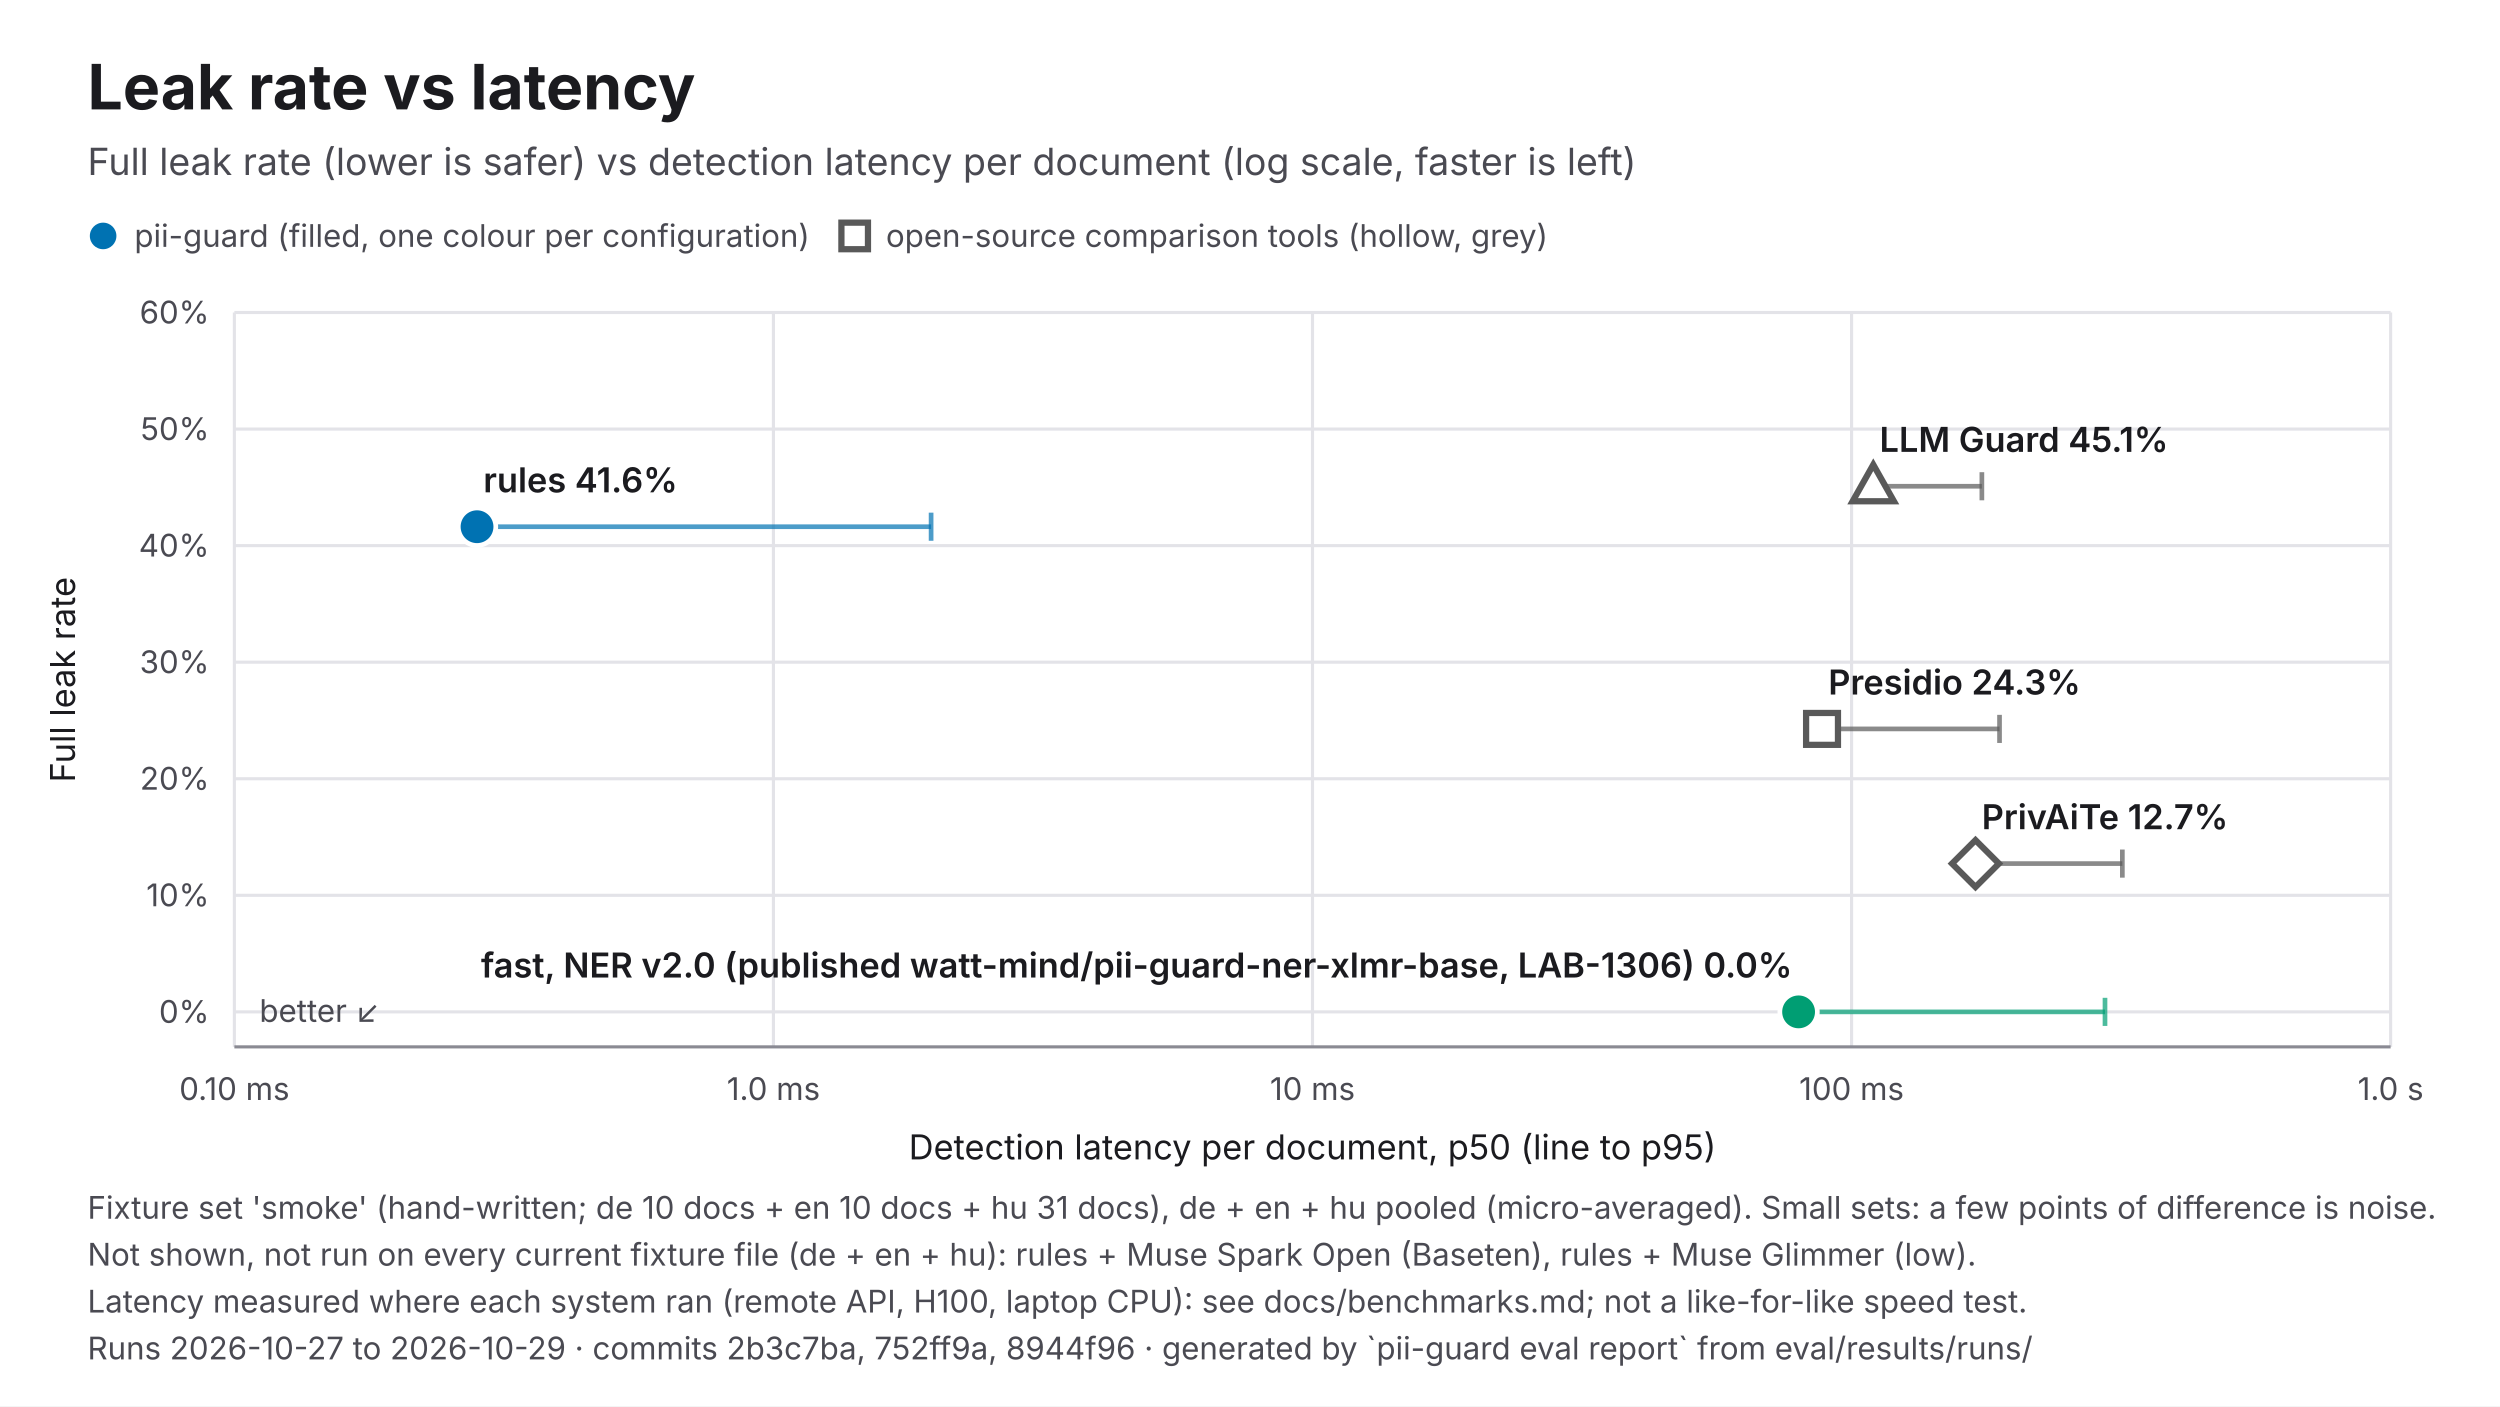
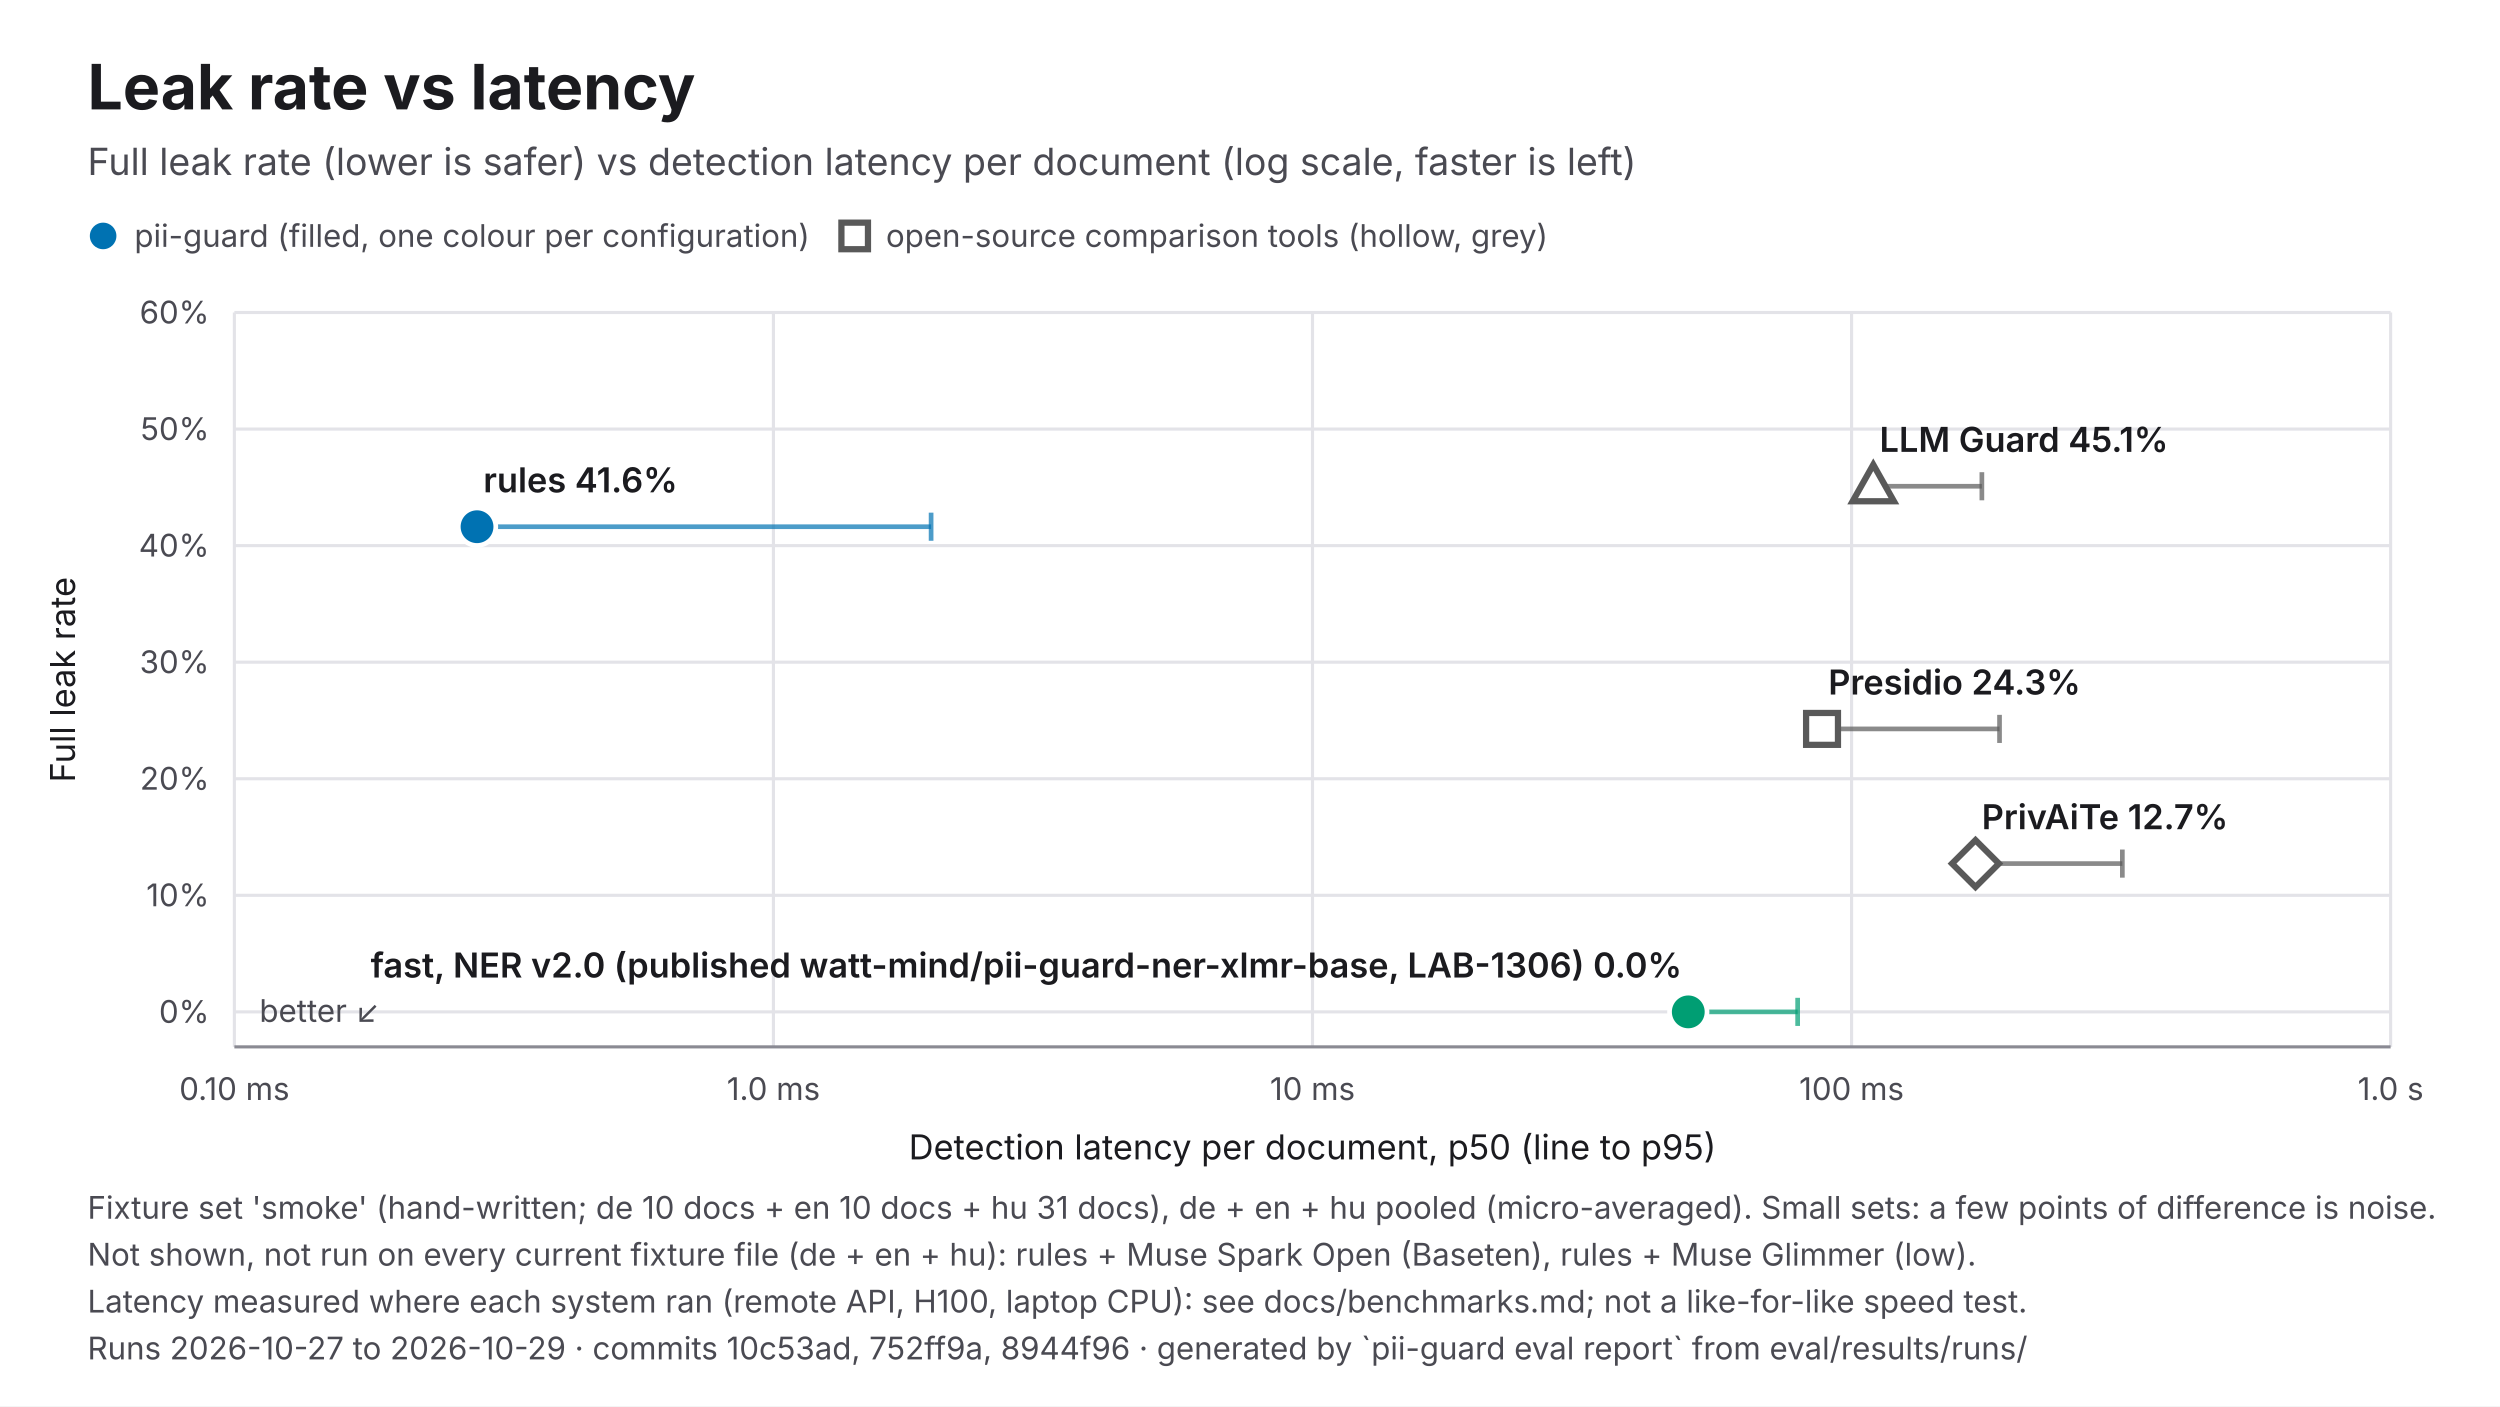
<svg xmlns="http://www.w3.org/2000/svg" viewBox="0 0 1600 900" width="1600" height="900" role="img" aria-labelledby="t d" font-family="Inter, 'Helvetica Neue', Helvetica, Arial, sans-serif">
  <rect width="1600" height="900" fill="#FFFFFF" />
  <text x="56" y="70" font-size="40" fill="#1B1B1F" font-weight="700">Leak rate vs latency</text>
  <text x="56" y="112" font-size="24" fill="#4A4A52">Full leak rate (lower is safer) vs detection latency per document (log scale, faster is left)</text>
  <line x1="150" y1="647.6" x2="1530" y2="647.6" stroke="#E3E3E8" stroke-width="2" />
  <text x="134" y="654.6" font-size="20" fill="#4A4A52" text-anchor="end">0%</text>
  <line x1="150" y1="573" x2="1530" y2="573" stroke="#E3E3E8" stroke-width="2" />
  <text x="134" y="580" font-size="20" fill="#4A4A52" text-anchor="end">10%</text>
  <line x1="150" y1="498.4" x2="1530" y2="498.4" stroke="#E3E3E8" stroke-width="2" />
  <text x="134" y="505.4" font-size="20" fill="#4A4A52" text-anchor="end">20%</text>
  <line x1="150" y1="423.8" x2="1530" y2="423.8" stroke="#E3E3E8" stroke-width="2" />
  <text x="134" y="430.8" font-size="20" fill="#4A4A52" text-anchor="end">30%</text>
  <line x1="150" y1="349.2" x2="1530" y2="349.2" stroke="#E3E3E8" stroke-width="2" />
  <text x="134" y="356.2" font-size="20" fill="#4A4A52" text-anchor="end">40%</text>
  <line x1="150" y1="274.6" x2="1530" y2="274.6" stroke="#E3E3E8" stroke-width="2" />
  <text x="134" y="281.6" font-size="20" fill="#4A4A52" text-anchor="end">50%</text>
  <line x1="150" y1="200" x2="1530" y2="200" stroke="#E3E3E8" stroke-width="2" />
  <text x="134" y="207" font-size="20" fill="#4A4A52" text-anchor="end">60%</text>
  <line x1="150" y1="200" x2="150" y2="670" stroke="#E3E3E8" stroke-width="2" />
  <text x="150" y="704" font-size="20" fill="#4A4A52" text-anchor="middle">0.10 ms</text>
  <line x1="495" y1="200" x2="495" y2="670" stroke="#E3E3E8" stroke-width="2" />
  <text x="495" y="704" font-size="20" fill="#4A4A52" text-anchor="middle">1.0 ms</text>
  <line x1="840" y1="200" x2="840" y2="670" stroke="#E3E3E8" stroke-width="2" />
  <text x="840" y="704" font-size="20" fill="#4A4A52" text-anchor="middle">10 ms</text>
  <line x1="1185" y1="200" x2="1185" y2="670" stroke="#E3E3E8" stroke-width="2" />
  <text x="1185" y="704" font-size="20" fill="#4A4A52" text-anchor="middle">100 ms</text>
  <line x1="1530" y1="200" x2="1530" y2="670" stroke="#E3E3E8" stroke-width="2" />
  <text x="1530" y="704" font-size="20" fill="#4A4A52" text-anchor="middle">1.0 s</text>
  <line x1="150" y1="670" x2="1530" y2="670" stroke="#8A8A93" stroke-width="2" />
  <text x="840" y="742" font-size="22" fill="#1B1B1F" text-anchor="middle">Detection latency per document, p50 (line to p95)</text>
  <text x="48" y="435" font-size="22" fill="#1B1B1F" text-anchor="middle" transform="rotate(-90 48 435)">Full leak rate</text>
  <text x="166" y="654" font-size="20" fill="#4A4A52">better ↙</text>
  <line x1="305.3" y1="337.1" x2="595.9" y2="337.1" stroke="#0072B2" stroke-width="3" opacity="0.7" />
  <line x1="595.9" y1="328.1" x2="595.9" y2="346.1" stroke="#0072B2" stroke-width="3" opacity="0.7" />
-   <line x1="1151.1" y1="647.6" x2="1347.2" y2="647.6" stroke="#009E73" stroke-width="3" opacity="0.7" />
-   <line x1="1347.2" y1="638.6" x2="1347.2" y2="656.6" stroke="#009E73" stroke-width="3" opacity="0.7" />
+   <line x1="1080.5" y1="647.6" x2="1150.5" y2="647.6" stroke="#009E73" stroke-width="3" opacity="0.7" />
+   <line x1="1150.5" y1="638.6" x2="1150.5" y2="656.6" stroke="#009E73" stroke-width="3" opacity="0.7" />
  <line x1="1166.1" y1="466.5" x2="1279.7" y2="466.5" stroke="#595959" stroke-width="3" opacity="0.7" />
  <line x1="1279.7" y1="457.5" x2="1279.7" y2="475.5" stroke="#595959" stroke-width="3" opacity="0.7" />
  <line x1="1198.9" y1="311.2" x2="1268.4" y2="311.2" stroke="#595959" stroke-width="3" opacity="0.7" />
  <line x1="1268.4" y1="302.2" x2="1268.4" y2="320.2" stroke="#595959" stroke-width="3" opacity="0.7" />
  <line x1="1264.3" y1="552.7" x2="1358.3" y2="552.7" stroke="#595959" stroke-width="3" opacity="0.7" />
  <line x1="1358.3" y1="543.7" x2="1358.3" y2="561.7" stroke="#595959" stroke-width="3" opacity="0.7" />
  <circle cx="305.3" cy="337.1" r="12" fill="#0072B2" stroke="#FFFFFF" stroke-width="3" />
  <text x="309.3" y="315.1" font-size="22" fill="#1B1B1F" font-weight="600">rules 41.6%</text>
-   <circle cx="1151.1" cy="647.6" r="12" fill="#009E73" stroke="#FFFFFF" stroke-width="3" />
-   <text x="1147.1" y="625.6" font-size="22" fill="#1B1B1F" text-anchor="end" font-weight="600">fast, NER v2.0 (published watt-mind/pii-guard-ner-xlmr-base, LAB-1306) 0.0%</text>
+   <circle cx="1080.5" cy="647.6" r="12" fill="#009E73" stroke="#FFFFFF" stroke-width="3" />
+   <text x="1076.5" y="625.6" font-size="22" fill="#1B1B1F" text-anchor="end" font-weight="600">fast, NER v2.0 (published watt-mind/pii-guard-ner-xlmr-base, LAB-1306) 0.0%</text>
  <rect x="1155.9" y="456.3" width="20.4" height="20.4" fill="#FFFFFF" stroke="#595959" stroke-width="4" />
  <text x="1170.1" y="444.5" font-size="22" fill="#1B1B1F" font-weight="600">Presidio 24.3%</text>
  <polygon points="1198.9,297.4 1212.1,320.8 1185.7,320.8" fill="#FFFFFF" stroke="#595959" stroke-width="4" />
  <text x="1202.9" y="289.2" font-size="22" fill="#1B1B1F" font-weight="600">LLM Guard 45.1%</text>
  <polygon points="1264.3,537.7 1279.3,552.7 1264.3,567.7 1249.3,552.7" fill="#FFFFFF" stroke="#595959" stroke-width="4" />
  <text x="1268.3" y="530.7" font-size="22" fill="#1B1B1F" font-weight="600">PrivAiTe 12.7%</text>
  <circle cx="66" cy="151" r="10" fill="#0072B2" stroke="#FFFFFF" stroke-width="3" />
  <text x="86" y="158" font-size="20" fill="#4A4A52">pii-guard (filled, one colour per configuration)</text>
  <rect x="538.5" y="142.5" width="17" height="17" fill="#FFFFFF" stroke="#595959" stroke-width="4" />
  <text x="567" y="158" font-size="20" fill="#4A4A52">open-source comparison tools (hollow, grey)</text>
  <text x="56" y="780" font-size="20" fill="#4A4A52">Fixture set 'smoke' (hand-written; de 10 docs + en 10 docs + hu 31 docs), de + en + hu pooled (micro-averaged). Small sets: a few points of difference is noise.</text>
  <text x="56" y="810" font-size="20" fill="#4A4A52">Not shown, not run on every current fixture file (de + en + hu): rules + Muse Spark Open (Baseten), rules + Muse Glimmer (low).</text>
  <text x="56" y="840" font-size="20" fill="#4A4A52">Latency measured where each system ran (remote API, H100, laptop CPU): see docs/benchmarks.md; not a like-for-like speed test.</text>
-   <text x="56" y="870" font-size="20" fill="#4A4A52">Runs 2026-10-27 to 2026-10-29 · commits 2b3c7ba, 752ff9a, 8944f96 · generated by `pii-guard eval report` from eval/results/runs/</text>
+   <text x="56" y="870" font-size="20" fill="#4A4A52">Runs 2026-10-27 to 2026-10-29 · commits 10c53ad, 752ff9a, 8944f96 · generated by `pii-guard eval report` from eval/results/runs/</text>
</svg>
